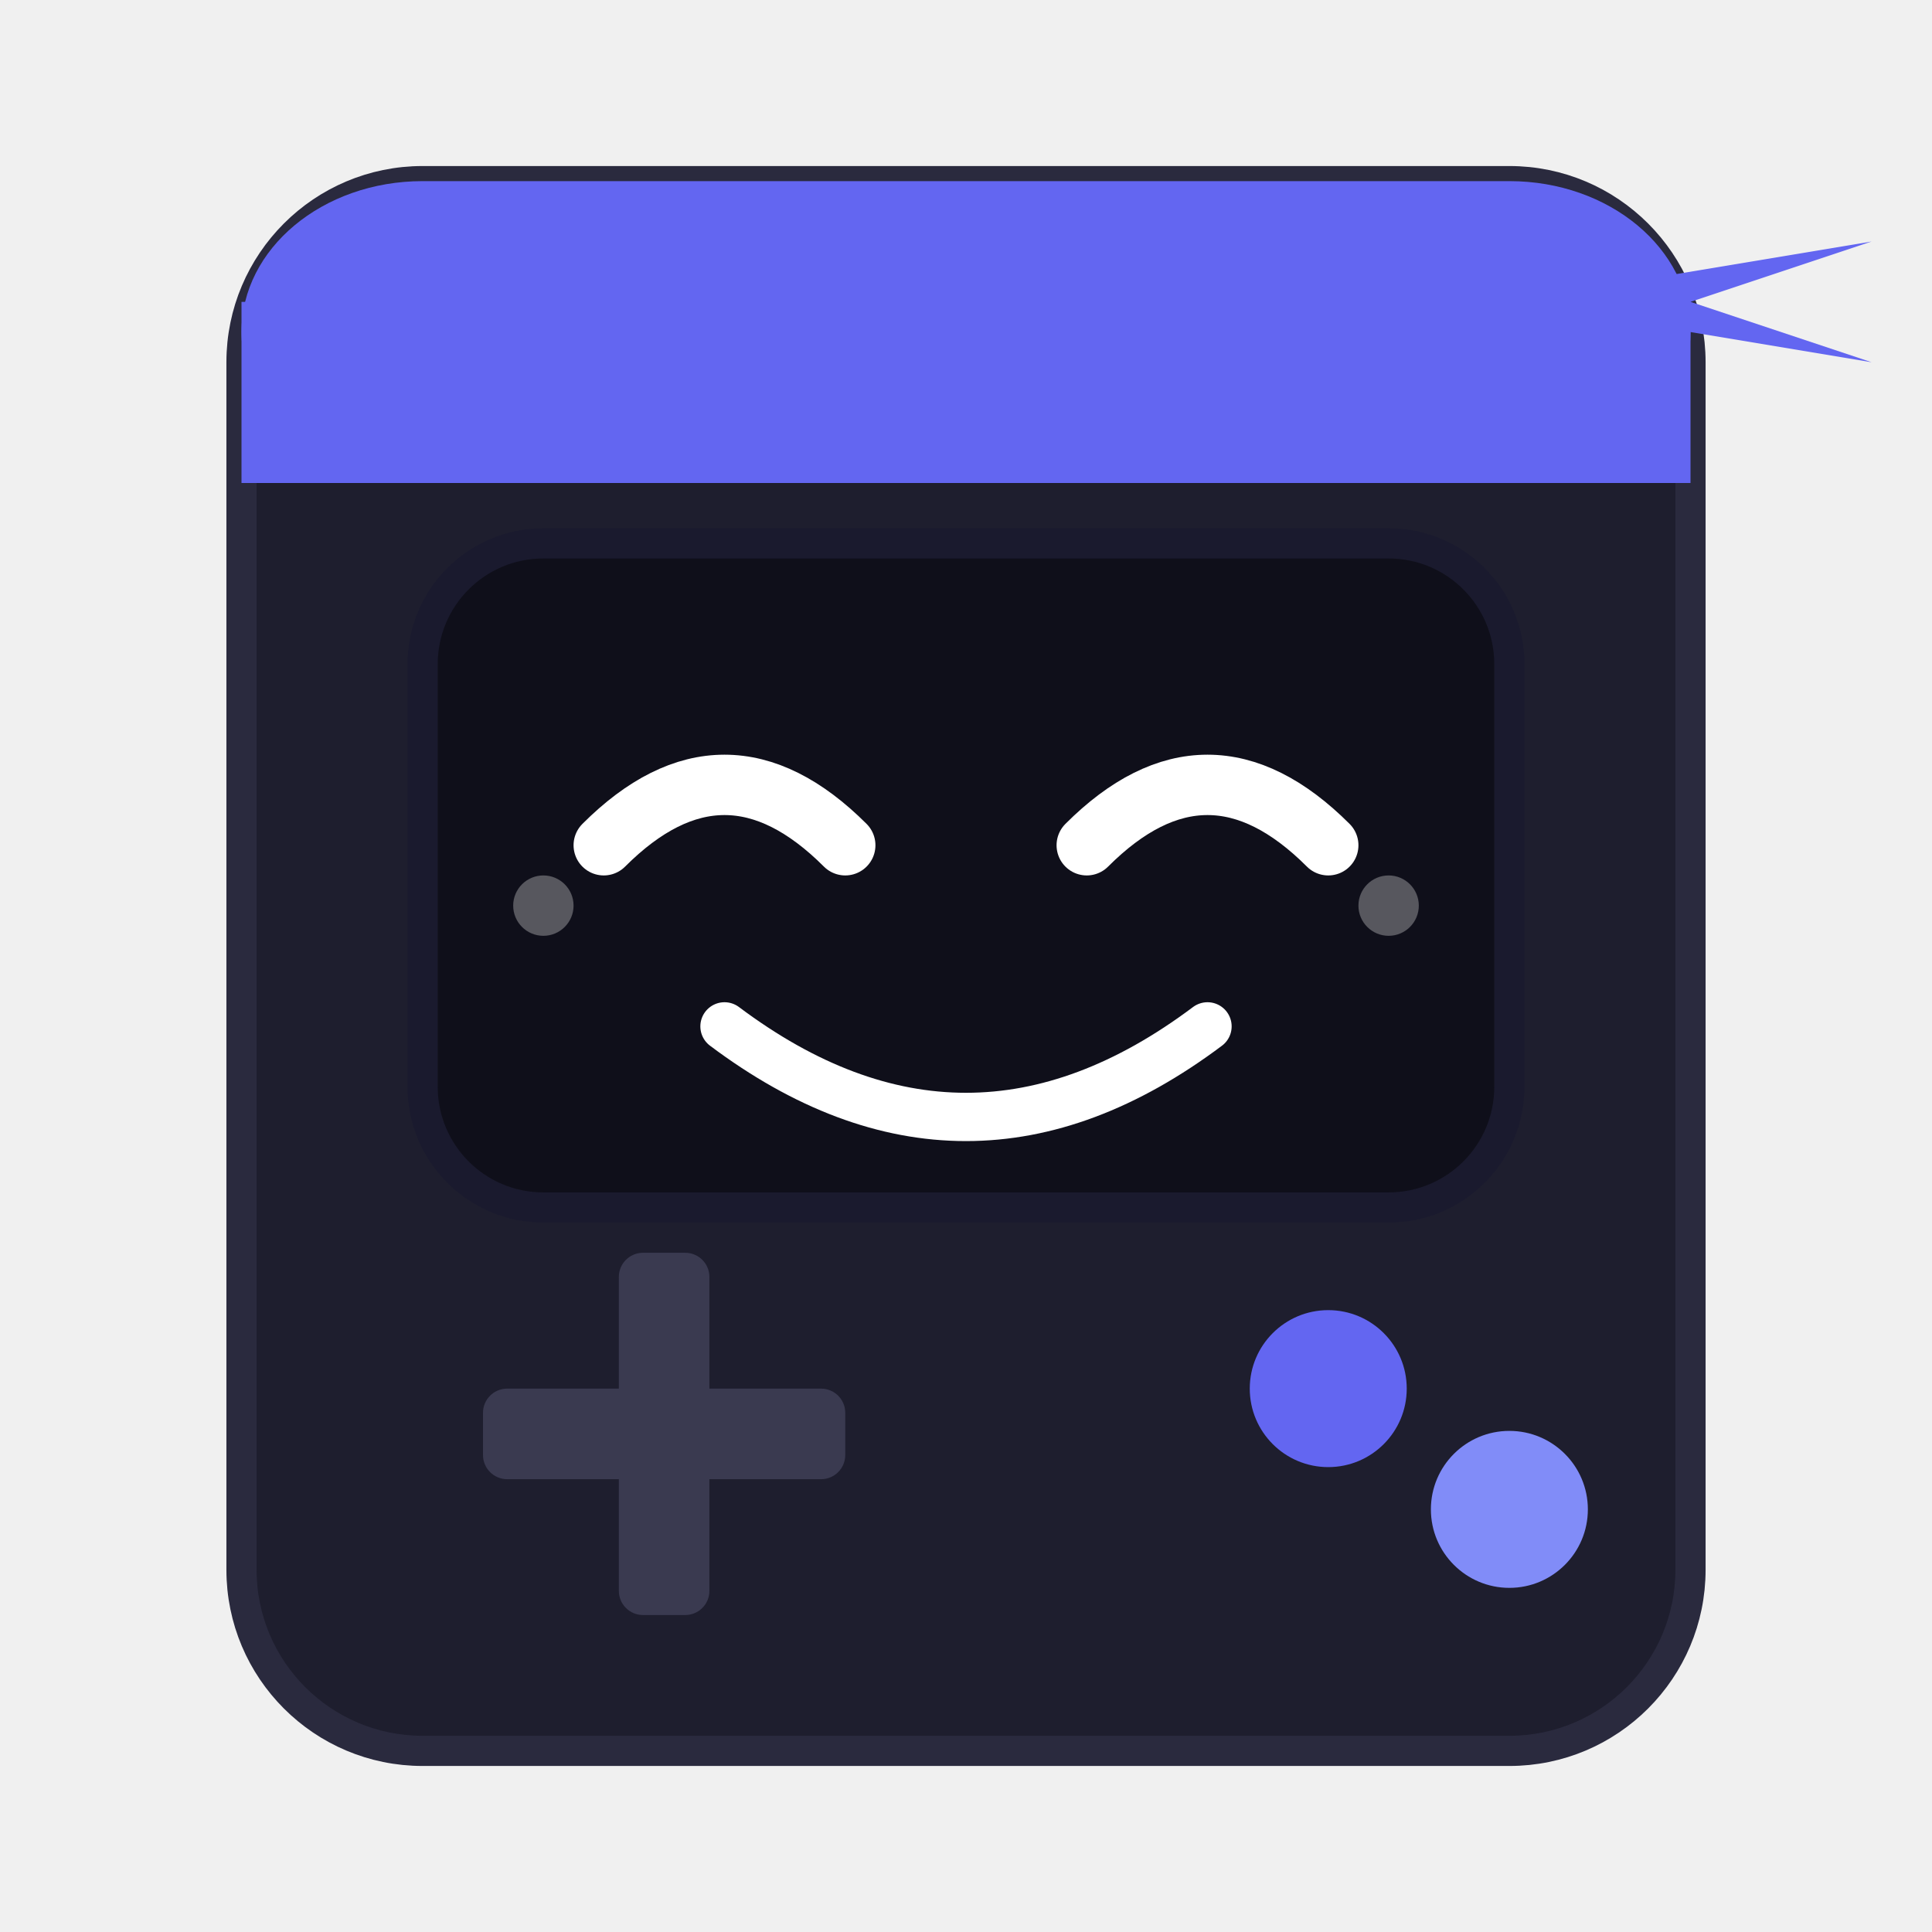
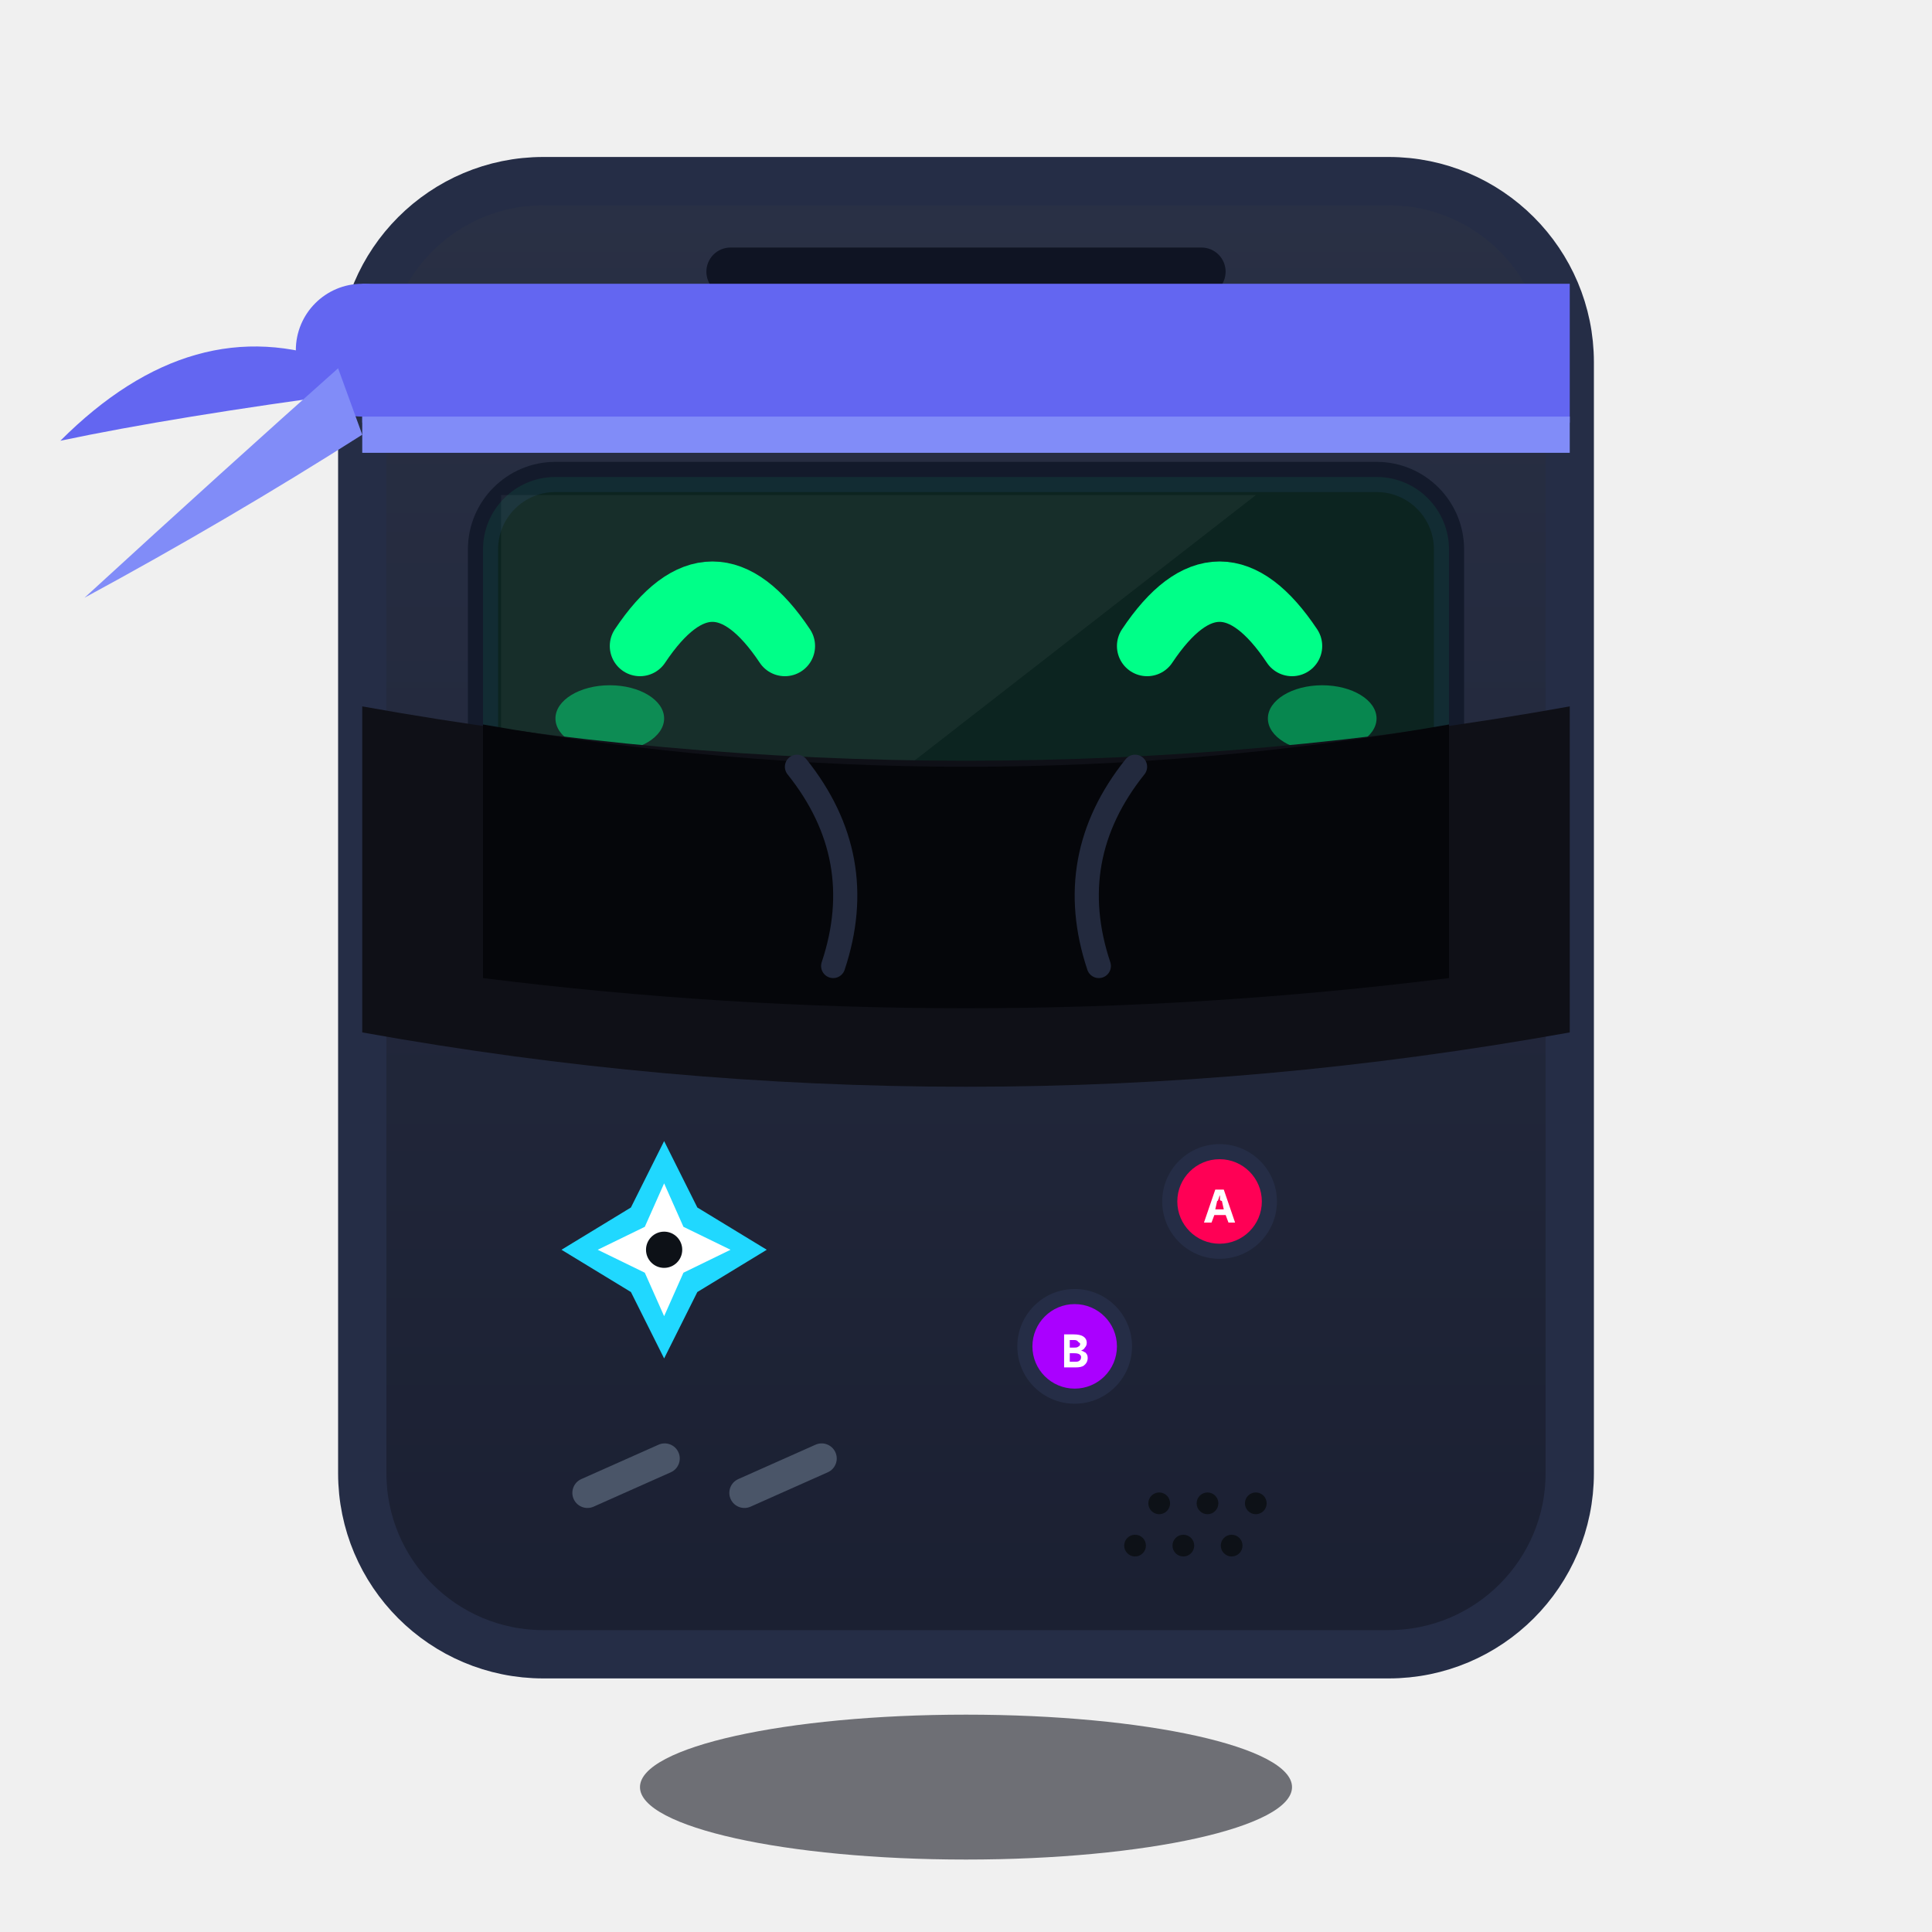
<svg xmlns="http://www.w3.org/2000/svg" viewBox="0 0 32 32">
-   <rect x="4" y="3" width="24" height="26" rx="3" fill="#1e1e2e" stroke="#2a2a3e" stroke-width="0.5" />
-   <rect x="4" y="3" width="24" height="5" rx="3" fill="#6366f1" />
-   <rect x="4" y="5" width="24" height="3" fill="#6366f1" />
-   <path d="M25 5 L31 4 L28 5 L31 6 Z" fill="#6366f1" />
-   <rect x="7" y="9" width="18" height="11" rx="2" fill="#0f0f1a" stroke="#1a1a2e" stroke-width="0.5" />
-   <path d="M10 14 Q12 12 14 14" stroke="#ffffff" stroke-width="1" stroke-linecap="round" fill="none" />
-   <path d="M18 14 Q20 12 22 14" stroke="#ffffff" stroke-width="1" stroke-linecap="round" fill="none" />
-   <path d="M12 17 Q16 20 20 17" stroke="#ffffff" stroke-width="0.8" stroke-linecap="round" fill="none" />
-   <circle cx="9" cy="15" r="0.5" fill="#ffffff" opacity="0.3" />
-   <circle cx="23" cy="15" r="0.5" fill="#ffffff" opacity="0.3" />
-   <rect x="8" y="23" width="6" height="1.5" rx="0.4" fill="#3a3a50" />
-   <rect x="10.25" y="20.75" width="1.5" height="6" rx="0.4" fill="#3a3a50" />
-   <circle cx="22" cy="23" r="1.3" fill="#6366f1" />
-   <circle cx="25" cy="25" r="1.3" fill="#818cf8" />
+   <defs>
+     <linearGradient id="body-grad" x1="0" y1="2" x2="0" y2="28" gradientUnits="userSpaceOnUse">
+       <stop offset="0" stop-color="#2a3146" />
+       <stop offset="1" stop-color="#1a1f31" />
+     </linearGradient>
+   </defs>
+   <ellipse cx="16" cy="29.6" rx="5.4" ry="1.2" fill="#040611" opacity="0.55" />
+   <rect x="6" y="3" width="20" height="24.4" rx="3" fill="url(#body-grad)" stroke="#252d46" stroke-width="0.8" />
+   <rect x="11.7" y="4.1" width="8.6" height="0.8" rx="0.4" fill="#0a0f1d" opacity="0.85" />
+   <rect x="6" y="4.7" width="20" height="2.3" fill="#6366f1" />
+   <rect x="6" y="6.9" width="20" height="0.6" fill="#818cf8" />
+   <circle cx="6" cy="5.8" r="1.1" fill="#6366f1" />
+   <path d="M5.6 6 Q3.2 5.1 1 7.3 Q2.9 6.9 5.9 6.5 Z" fill="#6366f1" />
+   <path d="M5.6 6.1 Q3.8 7.7 1.4 9.9 Q3.8 8.6 6 7.2 Z" fill="#818cf8" />
+   <rect x="8" y="7.9" width="16" height="7.8" rx="1.2" fill="#0d1117" stroke="#131a2b" stroke-width="0.5" />
+   <rect x="8" y="7.9" width="16" height="7.8" rx="1.2" fill="#00ff88" opacity="0.08" />
+   <path d="M8.3 8.2 L20.8 8.2 L11.8 15.2 L8.3 15.2 Z" fill="#ffffff" opacity="0.05" />
+   <path d="M10.6 10.7 Q11.8 8.9 13 10.7" stroke="#00ff88" stroke-width="1" stroke-linecap="round" fill="none" />
+   <path d="M19 10.7 Q20.2 8.9 21.4 10.7" stroke="#00ff88" stroke-width="1" stroke-linecap="round" fill="none" />
+   <ellipse cx="10.1" cy="11.9" rx="0.9" ry="0.55" fill="#00ff88" opacity="0.45" />
+   <ellipse cx="21.9" cy="11.9" rx="0.9" ry="0.55" fill="#00ff88" opacity="0.45" />
+   <path d="M6 11.7 Q16 13.5 26 11.7 L26 17.1 Q16 18.9 6 17.1 Z" fill="#0f1017" />
+   <path d="M8 12 Q16 13.4 24 12 L24 16.2 Q16 17.2 8 16.2 Z" fill="#05060a" />
+   <path d="M13.2 12.7 Q14.4 14.2 13.8 16 M18.8 12.7 Q17.6 14.2 18.2 16" stroke="#232a3e" stroke-width="0.4" stroke-linecap="round" fill="none" />
+   <g transform="translate(11 20.7)">
+     <path d="M0 -1.8 L0.55 -0.7 L1.7 0 L0.55 0.7 L0 1.8 L-0.55 0.7 L-1.7 0 L-0.55 -0.7 Z" fill="#20d8ff" />
+     <path d="M0 -1.1 L0.32 -0.38 L1.1 0 L0.32 0.38 L0 1.1 L-0.32 0.38 L-1.1 0 L-0.32 -0.38 Z" fill="#ffffff" />
+     <circle cx="0" cy="0" r="0.3" fill="#0d1117" />
+   </g>
+   <circle cx="20.2" cy="19.9" r="0.95" fill="#252d46" />
+   <circle cx="20.2" cy="19.9" r="0.7" fill="#ff0055" />
+   <text x="20.2" y="20.25" font-family="sans-serif" font-size="0.75" fill="#ffffff" font-weight="700" text-anchor="middle">A</text>
+   <circle cx="17.8" cy="22.3" r="0.95" fill="#252d46" />
+   <circle cx="17.8" cy="22.3" r="0.7" fill="#aa00ff" />
+   <text x="17.8" y="22.65" font-family="sans-serif" font-size="0.75" fill="#ffffff" font-weight="700" text-anchor="middle">B</text>
+   <rect x="9.4" y="24.6" width="1.9" height="0.5" rx="0.25" fill="#4a5568" transform="rotate(-24 9.4 24.6)" />
+   <rect x="12" y="24.6" width="1.9" height="0.5" rx="0.25" fill="#4a5568" transform="rotate(-24 12 24.6)" />
+   <g fill="#0d1117">
+     <circle cx="19.2" cy="24.9" r="0.18" />
+     <circle cx="20" cy="24.9" r="0.18" />
+     <circle cx="20.8" cy="24.9" r="0.18" />
+     <circle cx="18.8" cy="25.6" r="0.18" />
+     <circle cx="19.6" cy="25.6" r="0.18" />
+     <circle cx="20.4" cy="25.6" r="0.18" />
+   </g>
</svg>
